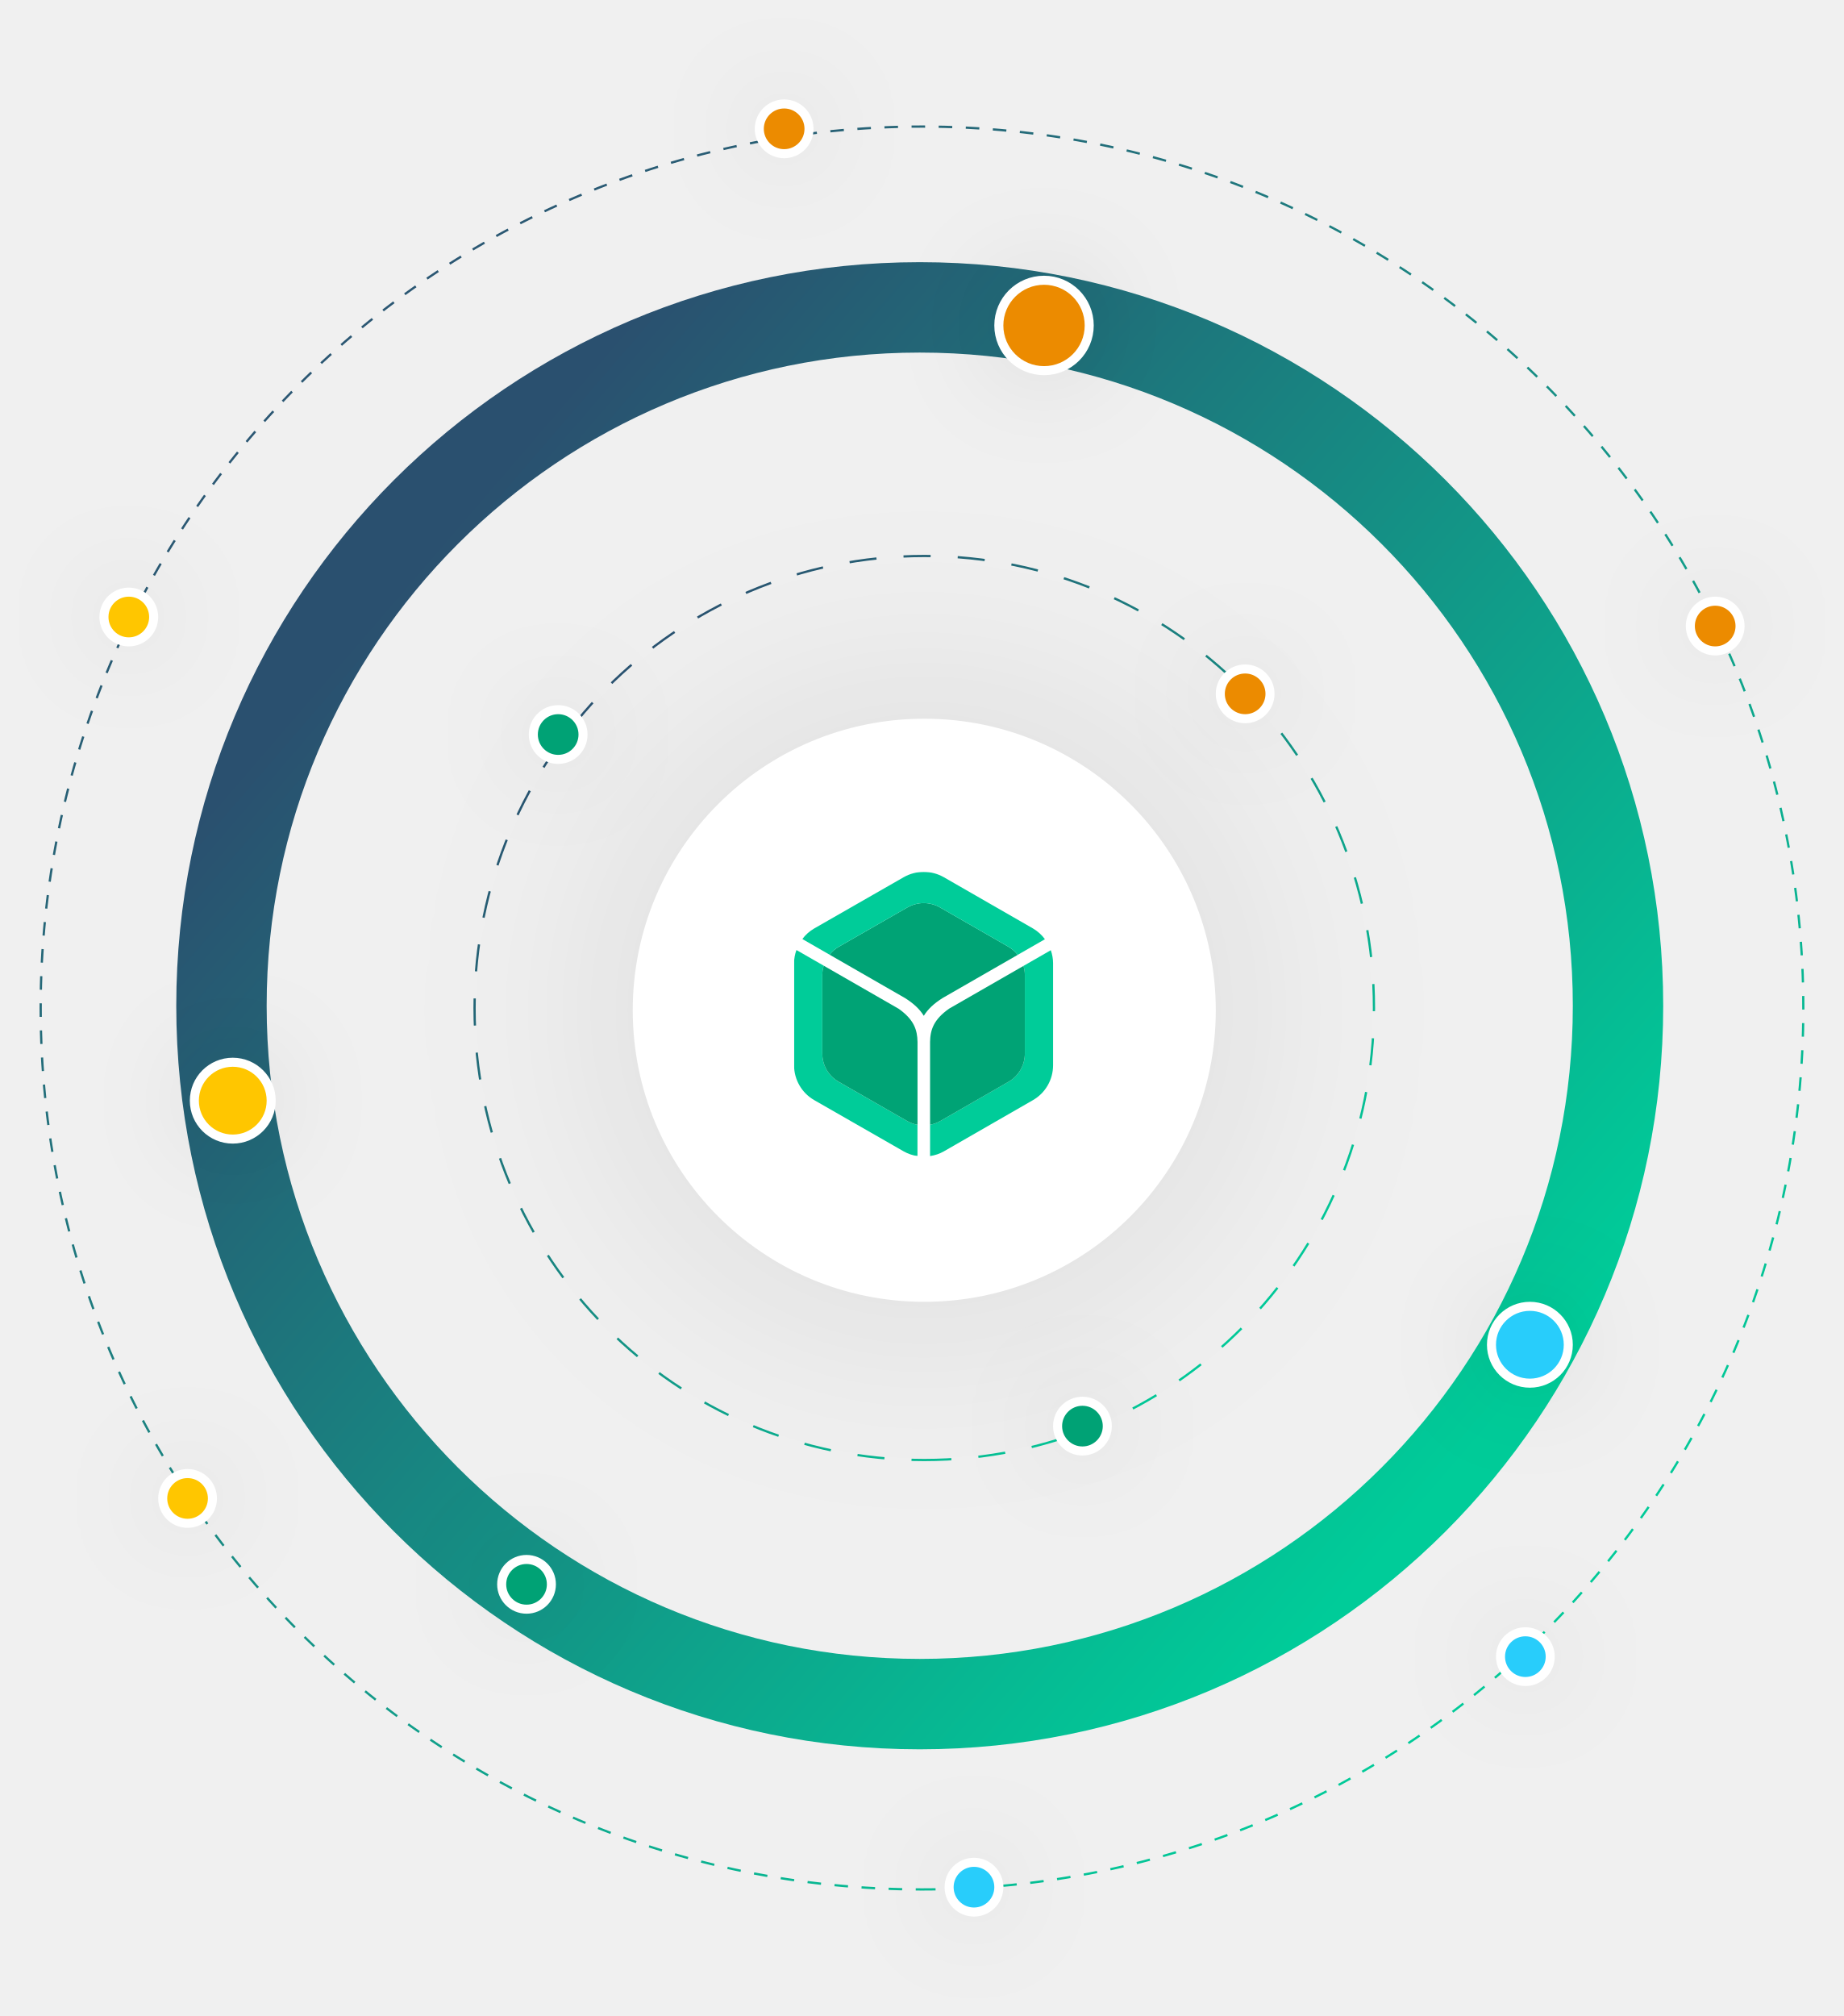
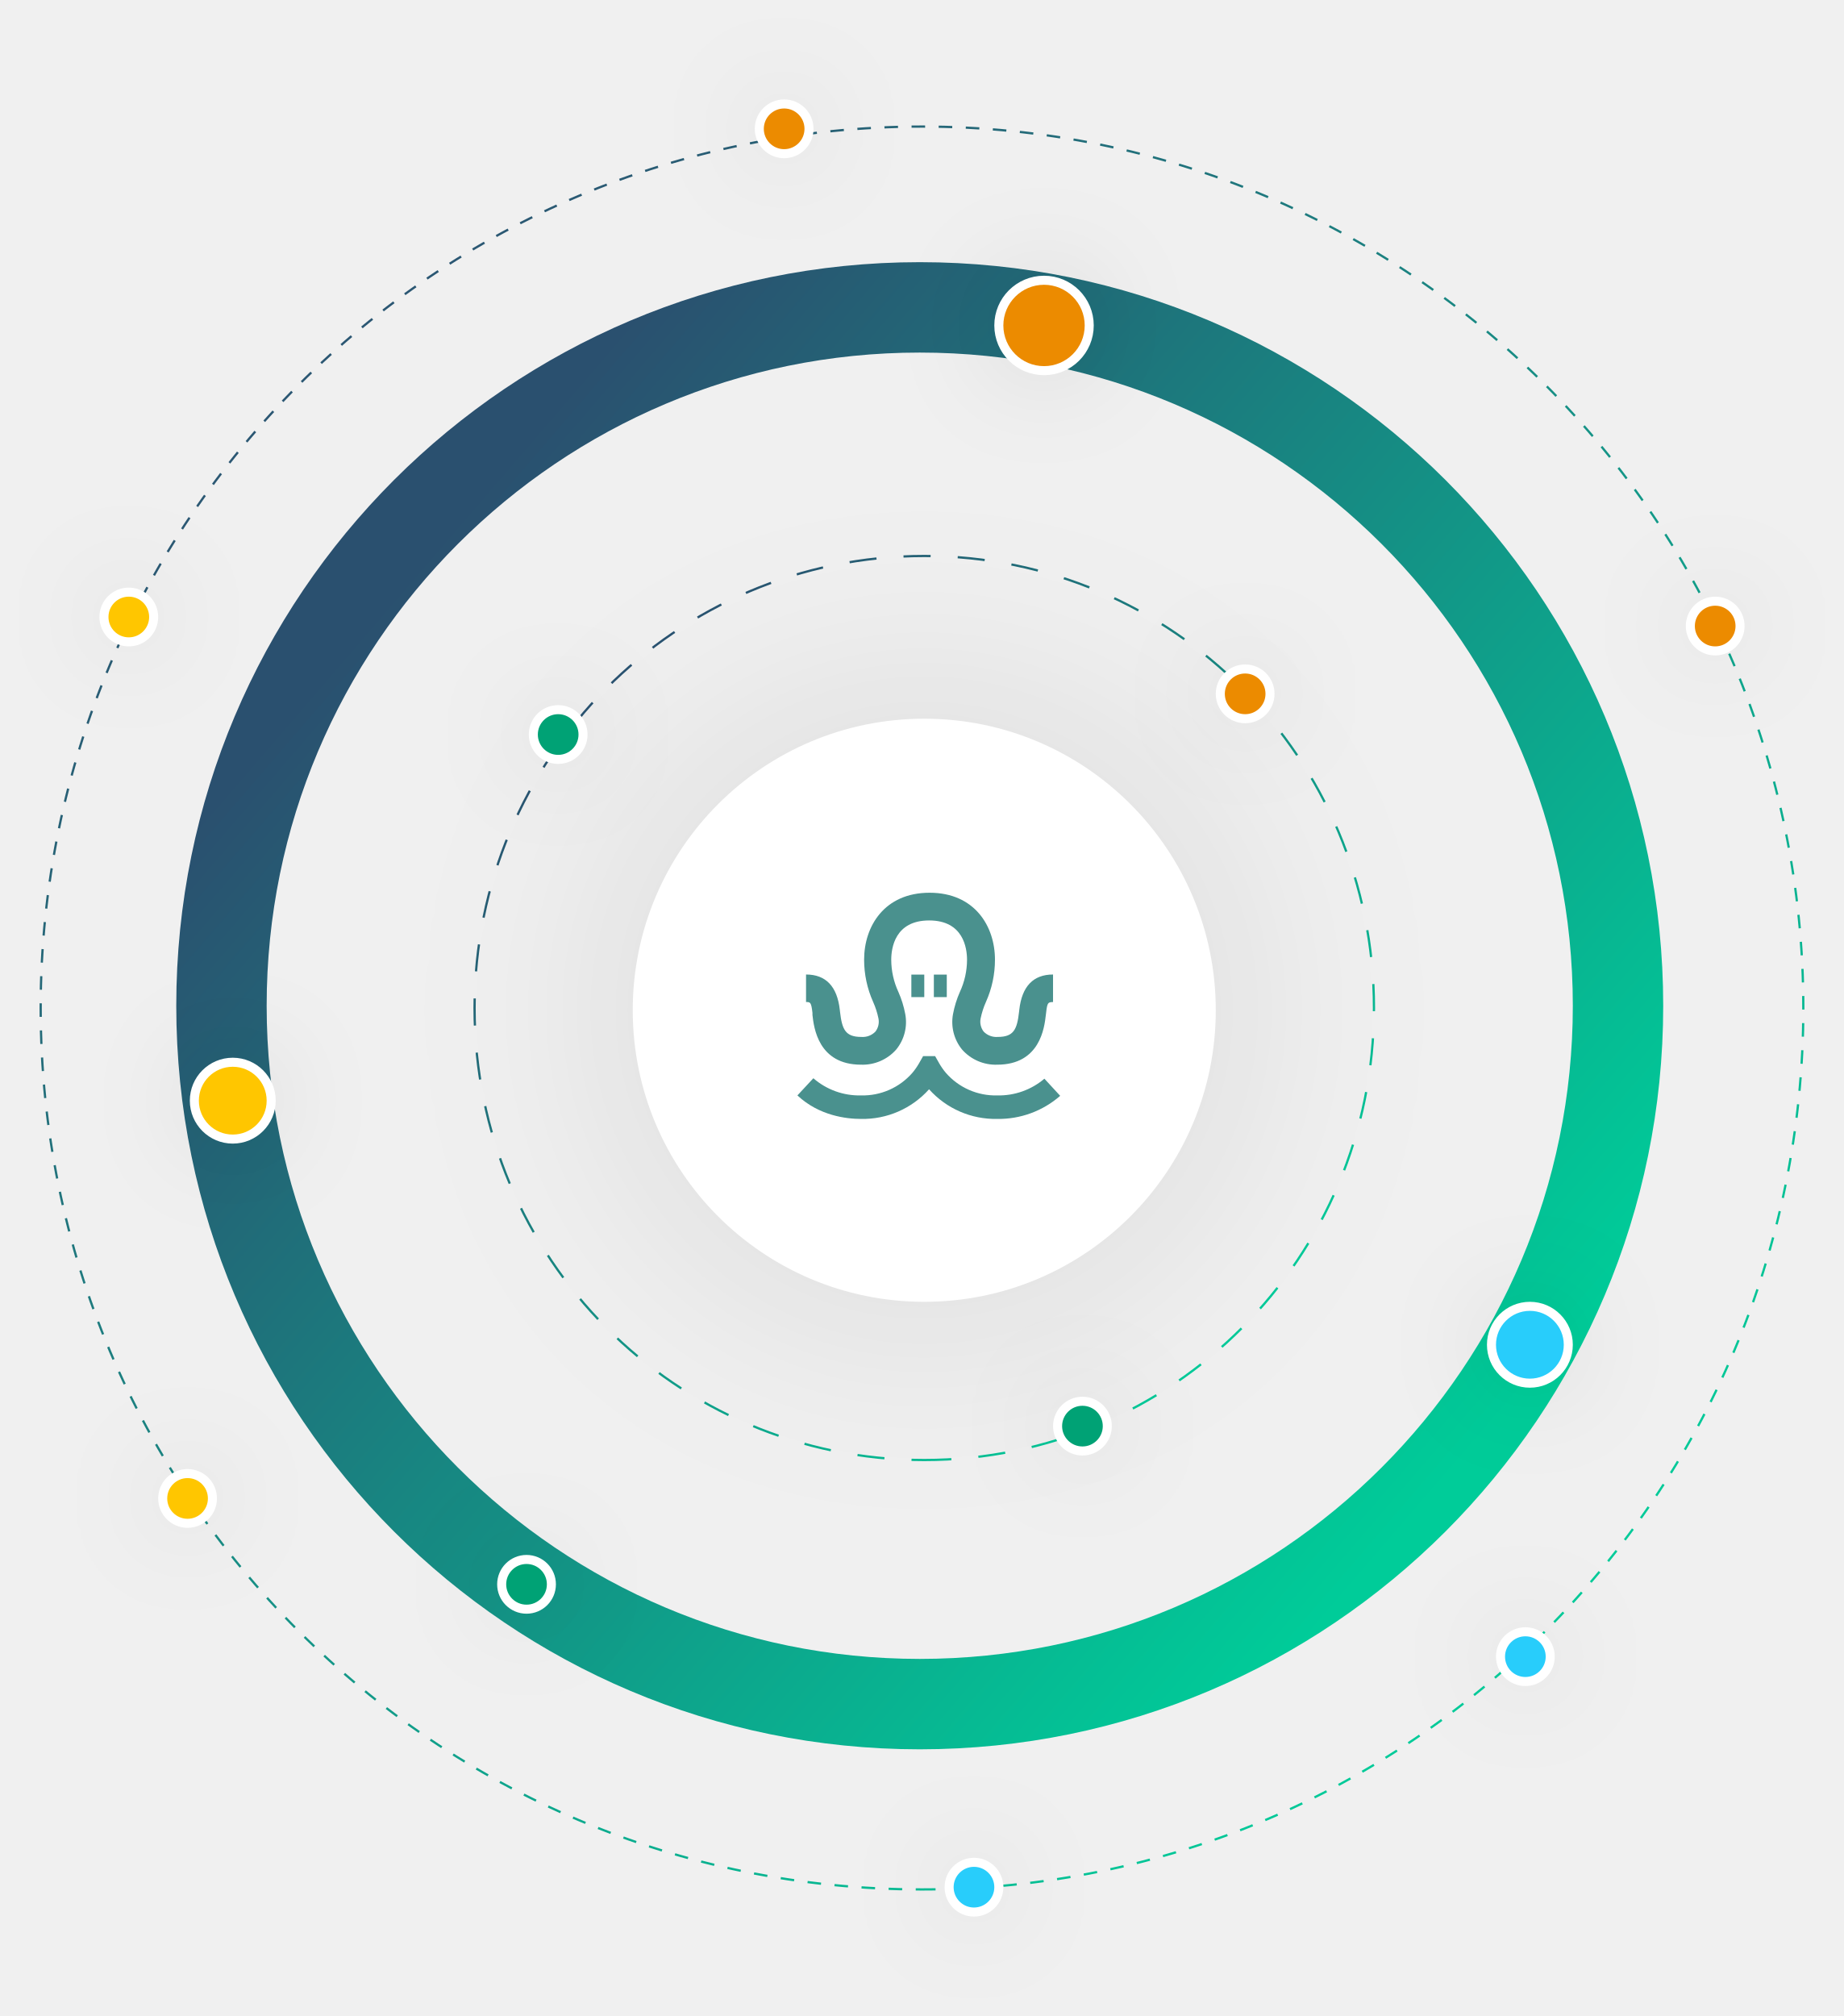
<svg xmlns="http://www.w3.org/2000/svg" xmlns:xlink="http://www.w3.org/1999/xlink" width="408" height="446" viewBox="0 0 408 446">
  <defs>
    <linearGradient id="a" x1="16.677%" x2="85.087%" y1="10.909%" y2="86.169%">
      <stop offset="0%" stop-color="#2A506F" />
      <stop offset="100%" stop-color="#0C9" />
    </linearGradient>
    <linearGradient id="b" x1="87.687%" x2="12.708%" y1="84.345%" y2="19.819%">
      <stop offset="0%" stop-color="#0C9" />
      <stop offset="100%" stop-color="#2A506F" />
    </linearGradient>
    <linearGradient id="c" x1="16.677%" x2="85.087%" y1="10.909%" y2="86.169%">
      <stop offset="0%" stop-color="#2C5572" />
      <stop offset="100%" stop-color="#0C9" />
    </linearGradient>
    <circle id="e" cx="64.5" cy="64.5" r="64.5" />
    <filter id="d" width="218.6%" height="218.6%" x="-59.3%" y="-59.3%" filterUnits="objectBoundingBox">
      <feOffset in="SourceAlpha" result="shadowOffsetOuter1" />
      <feGaussianBlur in="shadowOffsetOuter1" result="shadowBlurOuter1" stdDeviation="25.5" />
      <feColorMatrix in="shadowBlurOuter1" values="0 0 0 0 0 0 0 0 0 0 0 0 0 0 0 0 0 0 0.1 0" />
    </filter>
    <path id="f" d="M.545.63H27.86v45.592H.545z" />
    <path id="h" d="M.014.238H53.69v18.358H.014z" />
    <circle id="k" cx="329.5" cy="274.5" r="8.5" />
    <filter id="j" width="517.6%" height="517.6%" x="-208.8%" y="-208.8%" filterUnits="objectBoundingBox">
      <feMorphology in="SourceAlpha" operator="dilate" radius="1" result="shadowSpreadOuter1" />
      <feOffset in="shadowSpreadOuter1" result="shadowOffsetOuter1" />
      <feGaussianBlur in="shadowOffsetOuter1" result="shadowBlurOuter1" stdDeviation="11.5" />
      <feComposite in="shadowBlurOuter1" in2="SourceAlpha" operator="out" result="shadowBlurOuter1" />
      <feColorMatrix in="shadowBlurOuter1" values="0 0 0 0 0 0 0 0 0 0 0 0 0 0 0 0 0 0 0.1 0" />
    </filter>
    <circle id="m" cx="222" cy="49" r="10" />
    <filter id="l" width="455%" height="455%" x="-177.5%" y="-177.5%" filterUnits="objectBoundingBox">
      <feMorphology in="SourceAlpha" operator="dilate" radius="1" result="shadowSpreadOuter1" />
      <feOffset in="shadowSpreadOuter1" result="shadowOffsetOuter1" />
      <feGaussianBlur in="shadowOffsetOuter1" result="shadowBlurOuter1" stdDeviation="11.5" />
      <feComposite in="shadowBlurOuter1" in2="SourceAlpha" operator="out" result="shadowBlurOuter1" />
      <feColorMatrix in="shadowBlurOuter1" values="0 0 0 0 0 0 0 0 0 0 0 0 0 0 0 0 0 0 0.1 0" />
    </filter>
    <circle id="o" cx="42.5" cy="220.5" r="8.5" />
    <filter id="n" width="517.6%" height="517.6%" x="-208.8%" y="-208.8%" filterUnits="objectBoundingBox">
      <feMorphology in="SourceAlpha" operator="dilate" radius="1" result="shadowSpreadOuter1" />
      <feOffset in="shadowSpreadOuter1" result="shadowOffsetOuter1" />
      <feGaussianBlur in="shadowOffsetOuter1" result="shadowBlurOuter1" stdDeviation="11.5" />
      <feComposite in="shadowBlurOuter1" in2="SourceAlpha" operator="out" result="shadowBlurOuter1" />
      <feColorMatrix in="shadowBlurOuter1" values="0 0 0 0 0 0 0 0 0 0 0 0 0 0 0 0 0 0 0.1 0" />
    </filter>
    <circle id="q" cx="5.5" cy="5.5" r="5.5" />
    <filter id="p" width="745.5%" height="745.5%" x="-322.7%" y="-322.7%" filterUnits="objectBoundingBox">
      <feMorphology in="SourceAlpha" operator="dilate" radius="1" result="shadowSpreadOuter1" />
      <feOffset in="shadowSpreadOuter1" result="shadowOffsetOuter1" />
      <feGaussianBlur in="shadowOffsetOuter1" result="shadowBlurOuter1" stdDeviation="11.5" />
      <feComposite in="shadowBlurOuter1" in2="SourceAlpha" operator="out" result="shadowBlurOuter1" />
      <feColorMatrix in="shadowBlurOuter1" values="0 0 0 0 0 0 0 0 0 0 0 0 0 0 0 0 0 0 0.1 0" />
    </filter>
    <circle id="s" cx="32.5" cy="308.5" r="5.5" />
    <filter id="r" width="745.5%" height="745.5%" x="-322.7%" y="-322.7%" filterUnits="objectBoundingBox">
      <feMorphology in="SourceAlpha" operator="dilate" radius="1" result="shadowSpreadOuter1" />
      <feOffset in="shadowSpreadOuter1" result="shadowOffsetOuter1" />
      <feGaussianBlur in="shadowOffsetOuter1" result="shadowBlurOuter1" stdDeviation="11.5" />
      <feComposite in="shadowBlurOuter1" in2="SourceAlpha" operator="out" result="shadowBlurOuter1" />
      <feColorMatrix in="shadowBlurOuter1" values="0 0 0 0 0 0 0 0 0 0 0 0 0 0 0 0 0 0 0.1 0" />
    </filter>
    <circle id="u" cx="19.5" cy="113.5" r="5.5" />
    <filter id="t" width="745.5%" height="745.5%" x="-322.7%" y="-322.7%" filterUnits="objectBoundingBox">
      <feMorphology in="SourceAlpha" operator="dilate" radius="1" result="shadowSpreadOuter1" />
      <feOffset in="shadowSpreadOuter1" result="shadowOffsetOuter1" />
      <feGaussianBlur in="shadowOffsetOuter1" result="shadowBlurOuter1" stdDeviation="11.5" />
      <feComposite in="shadowBlurOuter1" in2="SourceAlpha" operator="out" result="shadowBlurOuter1" />
      <feColorMatrix in="shadowBlurOuter1" values="0 0 0 0 0 0 0 0 0 0 0 0 0 0 0 0 0 0 0.1 0" />
    </filter>
    <circle id="w" cx="5.5" cy="5.5" r="5.5" />
    <filter id="v" width="745.5%" height="745.5%" x="-322.7%" y="-322.7%" filterUnits="objectBoundingBox">
      <feMorphology in="SourceAlpha" operator="dilate" radius="1" result="shadowSpreadOuter1" />
      <feOffset in="shadowSpreadOuter1" result="shadowOffsetOuter1" />
      <feGaussianBlur in="shadowOffsetOuter1" result="shadowBlurOuter1" stdDeviation="11.5" />
      <feComposite in="shadowBlurOuter1" in2="SourceAlpha" operator="out" result="shadowBlurOuter1" />
      <feColorMatrix in="shadowBlurOuter1" values="0 0 0 0 0 0 0 0 0 0 0 0 0 0 0 0 0 0 0.1 0" />
    </filter>
    <circle id="y" cx="5.5" cy="5.5" r="5.5" />
    <filter id="x" width="745.5%" height="745.5%" x="-322.7%" y="-322.7%" filterUnits="objectBoundingBox">
      <feMorphology in="SourceAlpha" operator="dilate" radius="1" result="shadowSpreadOuter1" />
      <feOffset in="shadowSpreadOuter1" result="shadowOffsetOuter1" />
      <feGaussianBlur in="shadowOffsetOuter1" result="shadowBlurOuter1" stdDeviation="11.5" />
      <feComposite in="shadowBlurOuter1" in2="SourceAlpha" operator="out" result="shadowBlurOuter1" />
      <feColorMatrix in="shadowBlurOuter1" values="0 0 0 0 0 0 0 0 0 0 0 0 0 0 0 0 0 0 0.1 0" />
    </filter>
    <circle id="A" cx="328.5" cy="343.5" r="5.5" />
    <filter id="z" width="745.5%" height="745.5%" x="-322.7%" y="-322.7%" filterUnits="objectBoundingBox">
      <feMorphology in="SourceAlpha" operator="dilate" radius="1" result="shadowSpreadOuter1" />
      <feOffset in="shadowSpreadOuter1" result="shadowOffsetOuter1" />
      <feGaussianBlur in="shadowOffsetOuter1" result="shadowBlurOuter1" stdDeviation="11.5" />
      <feComposite in="shadowBlurOuter1" in2="SourceAlpha" operator="out" result="shadowBlurOuter1" />
      <feColorMatrix in="shadowBlurOuter1" values="0 0 0 0 0 0 0 0 0 0 0 0 0 0 0 0 0 0 0.1 0" />
    </filter>
    <circle id="C" cx="164.5" cy="5.5" r="5.5" />
    <filter id="B" width="745.5%" height="745.5%" x="-322.7%" y="-322.7%" filterUnits="objectBoundingBox">
      <feMorphology in="SourceAlpha" operator="dilate" radius="1" result="shadowSpreadOuter1" />
      <feOffset in="shadowSpreadOuter1" result="shadowOffsetOuter1" />
      <feGaussianBlur in="shadowOffsetOuter1" result="shadowBlurOuter1" stdDeviation="11.5" />
      <feComposite in="shadowBlurOuter1" in2="SourceAlpha" operator="out" result="shadowBlurOuter1" />
      <feColorMatrix in="shadowBlurOuter1" values="0 0 0 0 0 0 0 0 0 0 0 0 0 0 0 0 0 0 0.1 0" />
    </filter>
    <circle id="E" cx="266.5" cy="130.5" r="5.5" />
    <filter id="D" width="745.5%" height="745.5%" x="-322.7%" y="-322.7%" filterUnits="objectBoundingBox">
      <feMorphology in="SourceAlpha" operator="dilate" radius="1" result="shadowSpreadOuter1" />
      <feOffset in="shadowSpreadOuter1" result="shadowOffsetOuter1" />
      <feGaussianBlur in="shadowOffsetOuter1" result="shadowBlurOuter1" stdDeviation="11.5" />
      <feComposite in="shadowBlurOuter1" in2="SourceAlpha" operator="out" result="shadowBlurOuter1" />
      <feColorMatrix in="shadowBlurOuter1" values="0 0 0 0 0 0 0 0 0 0 0 0 0 0 0 0 0 0 0.1 0" />
    </filter>
    <circle id="G" cx="206.5" cy="394.5" r="5.5" />
    <filter id="F" width="745.5%" height="745.5%" x="-322.7%" y="-322.7%" filterUnits="objectBoundingBox">
      <feMorphology in="SourceAlpha" operator="dilate" radius="1" result="shadowSpreadOuter1" />
      <feOffset in="shadowSpreadOuter1" result="shadowOffsetOuter1" />
      <feGaussianBlur in="shadowOffsetOuter1" result="shadowBlurOuter1" stdDeviation="11.5" />
      <feComposite in="shadowBlurOuter1" in2="SourceAlpha" operator="out" result="shadowBlurOuter1" />
      <feColorMatrix in="shadowBlurOuter1" values="0 0 0 0 0 0 0 0 0 0 0 0 0 0 0 0 0 0 0.1 0" />
    </filter>
    <circle id="I" cx="370.5" cy="115.5" r="5.5" />
    <filter id="H" width="745.5%" height="745.5%" x="-322.7%" y="-322.7%" filterUnits="objectBoundingBox">
      <feMorphology in="SourceAlpha" operator="dilate" radius="1" result="shadowSpreadOuter1" />
      <feOffset in="shadowSpreadOuter1" result="shadowOffsetOuter1" />
      <feGaussianBlur in="shadowOffsetOuter1" result="shadowBlurOuter1" stdDeviation="11.5" />
      <feComposite in="shadowBlurOuter1" in2="SourceAlpha" operator="out" result="shadowBlurOuter1" />
      <feColorMatrix in="shadowBlurOuter1" values="0 0 0 0 0 0 0 0 0 0 0 0 0 0 0 0 0 0 0.1 0" />
    </filter>
  </defs>
  <g fill="none" fill-rule="evenodd" transform="translate(9 23)">
    <path fill-rule="nonzero" stroke="url(#a)" stroke-dasharray="6" stroke-width=".5" d="M195.5 300c54.952 0 99.5-44.772 99.5-100s-44.548-100-99.5-100S96 144.772 96 200s44.548 100 99.5 100z" />
    <circle cx="194.5" cy="199.5" r="154.5" fill-rule="nonzero" stroke="url(#b)" stroke-width="20" />
    <path fill-rule="nonzero" stroke="url(#c)" stroke-dasharray="3" stroke-width=".5" d="M195 395c107.696 0 195-87.304 195-195S302.696 5 195 5 0 92.304 0 200s87.304 195 195 195z" />
    <g fill-rule="nonzero" transform="translate(131 136)">
      <use fill="#000" filter="url(#d)" xlink:href="#e" />
      <use fill="#FFF" xlink:href="#e" />
    </g>
-     <g transform="matrix(-1 0 0 1 194.554 186.54)">
-       <mask id="g" fill="#fff">
-         <use xlink:href="#f" />
-       </mask>
-       <path fill="#0C9" d="M27.335.63l-6.042 3.473a6.9 6.9 0 0 1 .32 2.046v17.406a7.188 7.188 0 0 1-3.612 6.22L2.766 38.5c-.697.4-1.45.653-2.22.794v6.928a8.726 8.726 0 0 0 3.06-1.043l19.786-11.334a8.89 8.89 0 0 0 4.468-7.691V3.55c0-.995-.182-1.971-.525-2.92" mask="url(#g)" />
+     <g transform="matrix(-1 0 0 1 225.554 174.54)">
+       <path fill="#4a918e" opacity="1" d="M147.45,241.58l.06.47c.31,2.7,1.25,10.95,10.76,10.95a9.91,9.91,0,0,0,7.77-3.35,9.64,9.64,0,0,0,2-7.86,22.18,22.18,0,0,0-1.52-4.89,17,17,0,0,1-1.58-7.1c0-2.62.82-8.71,8.38-8.71s8.39,6.09,8.39,8.71a17,17,0,0,1-1.58,7.1,22.18,22.18,0,0,0-1.52,4.89,9.6,9.6,0,0,0,2,7.86,9.91,9.91,0,0,0,7.77,3.35c9.51,0,10.45-8.25,10.76-11l0-.46c.27-2.4.49-2.4,1.42-2.4v-6.09c-4.38,0-6.89,2.63-7.47,7.82l-.05.45c-.45,3.91-1.2,5.54-4.71,5.54a3.91,3.91,0,0,1-3.12-1.18,3.6,3.6,0,0,1-.67-2.92,17.61,17.61,0,0,1,1.17-3.63,22.8,22.8,0,0,0,2-9.37c0-7.37-4.48-14.8-14.48-14.8s-14.47,7.43-14.47,14.8a22.8,22.8,0,0,0,2,9.37,17.61,17.61,0,0,1,1.17,3.63,3.6,3.6,0,0,1-.67,2.92,3.91,3.91,0,0,1-3.12,1.18c-3.51,0-4.27-1.63-4.71-5.54l-.05-.45c-.58-5.19-3.09-7.82-7.47-7.82v6.09C147,239.18,147.19,239.18,147.45,241.58Z" transform="translate(-144.35 -215)" />
+       <rect fill="#4a918e" opacity="1" x="25.07" y="18.07" width="2.86" height="4.98" />
+       <rect fill="#4a918e" opacity="1" x="30.05" y="18.07" width="2.86" height="4.98" />
+       <path fill="#4a918e" opacity="1" d="M198.94,256a15.46,15.46,0,0,1-10.53,3.8,14.56,14.56,0,0,1-11.38-5,14.23,14.23,0,0,1-1.45-2.07l-.92-1.62H172l-.92,1.62a14.23,14.23,0,0,1-1.45,2.07,14.56,14.56,0,0,1-11.38,5,15.55,15.55,0,0,1-10.43-3.7l-3.49,3.79A20.67,20.67,0,0,0,158.27,265a19.68,19.68,0,0,0,15.07-6.56A19.65,19.65,0,0,0,188.41,265c3.18,0,9.24-.68,14.06-5.2Z" transform="translate(-144.35 -215)" />
    </g>
-     <path fill="#0C9" d="M198.978 225.036l15.172-8.72a7.185 7.185 0 0 0 3.604-6.215v-17.418c0-.686-.112-1.352-.303-1.993l6.047-3.474c.327.935.502 1.895.502 2.865v22.622a8.886 8.886 0 0 1-4.457 7.685l-19.704 11.326c-.934.536-1.96.879-3.053 1.045v-6.931a7 7 0 0 0 2.192-.792" />
-     <path fill="#00A375" d="M194.009 207.493v18.341a6.98 6.98 0 0 1-2.22-.793l-15.235-8.727a7.187 7.187 0 0 1-3.613-6.22V192.69a6.9 6.9 0 0 1 .32-2.048l16.56 9.518c3.404 2.398 4.14 4.668 4.188 7.333M195.398 201.728c-.901-1.464-2.243-2.728-4.174-3.938l-16.666-9.58a7.039 7.039 0 0 1 1.995-1.74l15.235-8.727a7.25 7.25 0 0 1 7.19.005l15.173 8.72a7.033 7.033 0 0 1 2.02 1.78l-16.59 9.534c-1.94 1.217-3.283 2.482-4.183 3.946" />
-     <g transform="matrix(-1 0 0 1 222.215 169.651)">
-       <mask id="i" fill="#fff">
-         <use xlink:href="#h" />
-       </mask>
-       <path fill="#0C9" d="M8.065 16.816l15.172-8.72a7.253 7.253 0 0 1 7.19-.003l15.236 8.726a7.022 7.022 0 0 1 1.995 1.739l6.033-3.468a8.722 8.722 0 0 0-2.637-2.342L31.268 1.415a8.968 8.968 0 0 0-8.891.005L2.673 12.744a8.832 8.832 0 0 0-2.66 2.387l6.03 3.465a7.05 7.05 0 0 1 2.022-1.78" mask="url(#i)" />
-     </g>
-     <path fill="#00A375" d="M201 200.142l16.451-9.452c.191.64.303 1.307.303 1.992v17.42a7.186 7.186 0 0 1-3.604 6.214l-15.172 8.72a6.986 6.986 0 0 1-2.192.791v-18.34c.049-2.66.783-4.93 4.215-7.345" />
    <g fill-rule="nonzero" transform="matrix(-1 0 0 1 659 0)">
      <use fill="#000" filter="url(#j)" xlink:href="#k" />
      <use fill="#28CDFB" stroke="#FFF" stroke-width="2" xlink:href="#k" />
    </g>
    <g fill-rule="nonzero" transform="matrix(-1 0 0 1 444 0)">
      <use fill="#000" filter="url(#l)" xlink:href="#m" />
      <use fill="#EC8B00" stroke="#FFF" stroke-width="2" xlink:href="#m" />
    </g>
    <g fill-rule="nonzero" transform="matrix(-1 0 0 1 85 0)">
      <use fill="#000" filter="url(#n)" xlink:href="#o" />
      <use fill="#FFC600" stroke="#FFF" stroke-width="2" xlink:href="#o" />
    </g>
    <g fill-rule="nonzero" transform="matrix(-1 0 0 1 113 322)">
      <use fill="#000" filter="url(#p)" xlink:href="#q" />
      <use fill="#00A275" stroke="#FFF" stroke-width="2" xlink:href="#q" />
    </g>
    <g fill-rule="nonzero" transform="matrix(-1 0 0 1 65 0)">
      <use fill="#000" filter="url(#r)" xlink:href="#s" />
      <use fill="#FFC600" stroke="#FFF" stroke-width="2" xlink:href="#s" />
    </g>
    <g fill-rule="nonzero" transform="matrix(-1 0 0 1 39 0)">
      <use fill="#000" filter="url(#t)" xlink:href="#u" />
      <use fill="#FFC600" stroke="#FFF" stroke-width="2" xlink:href="#u" />
    </g>
    <g fill-rule="nonzero" transform="matrix(-1 0 0 1 120 134)">
      <use fill="#000" filter="url(#v)" xlink:href="#w" />
      <use fill="#00A275" stroke="#FFF" stroke-width="2" xlink:href="#w" />
    </g>
    <g fill-rule="nonzero">
      <g transform="matrix(-1 0 0 1 236 287)">
        <use fill="#000" filter="url(#x)" xlink:href="#y" />
        <use fill="#00A275" stroke="#FFF" stroke-width="2" xlink:href="#y" />
      </g>
    </g>
    <g fill-rule="nonzero" transform="matrix(-1 0 0 1 657 0)">
      <use fill="#000" filter="url(#z)" xlink:href="#A" />
      <use fill="#28CDFB" stroke="#FFF" stroke-width="2" xlink:href="#A" />
    </g>
    <g fill-rule="nonzero" transform="matrix(-1 0 0 1 329 0)">
      <use fill="#000" filter="url(#B)" xlink:href="#C" />
      <use fill="#EC8B00" stroke="#FFF" stroke-width="2" xlink:href="#C" />
    </g>
    <g fill-rule="nonzero" transform="matrix(-1 0 0 1 533 0)">
      <use fill="#000" filter="url(#D)" xlink:href="#E" />
      <use fill="#EC8B00" stroke="#FFF" stroke-width="2" xlink:href="#E" />
    </g>
    <g fill-rule="nonzero" transform="matrix(-1 0 0 1 413 0)">
      <use fill="#000" filter="url(#F)" xlink:href="#G" />
      <use fill="#28CDFB" stroke="#FFF" stroke-width="2" xlink:href="#G" />
    </g>
    <g fill-rule="nonzero" transform="matrix(-1 0 0 1 741 0)">
      <use fill="#000" filter="url(#H)" xlink:href="#I" />
      <use fill="#EC8B00" stroke="#FFF" stroke-width="2" xlink:href="#I" />
    </g>
  </g>
</svg>
